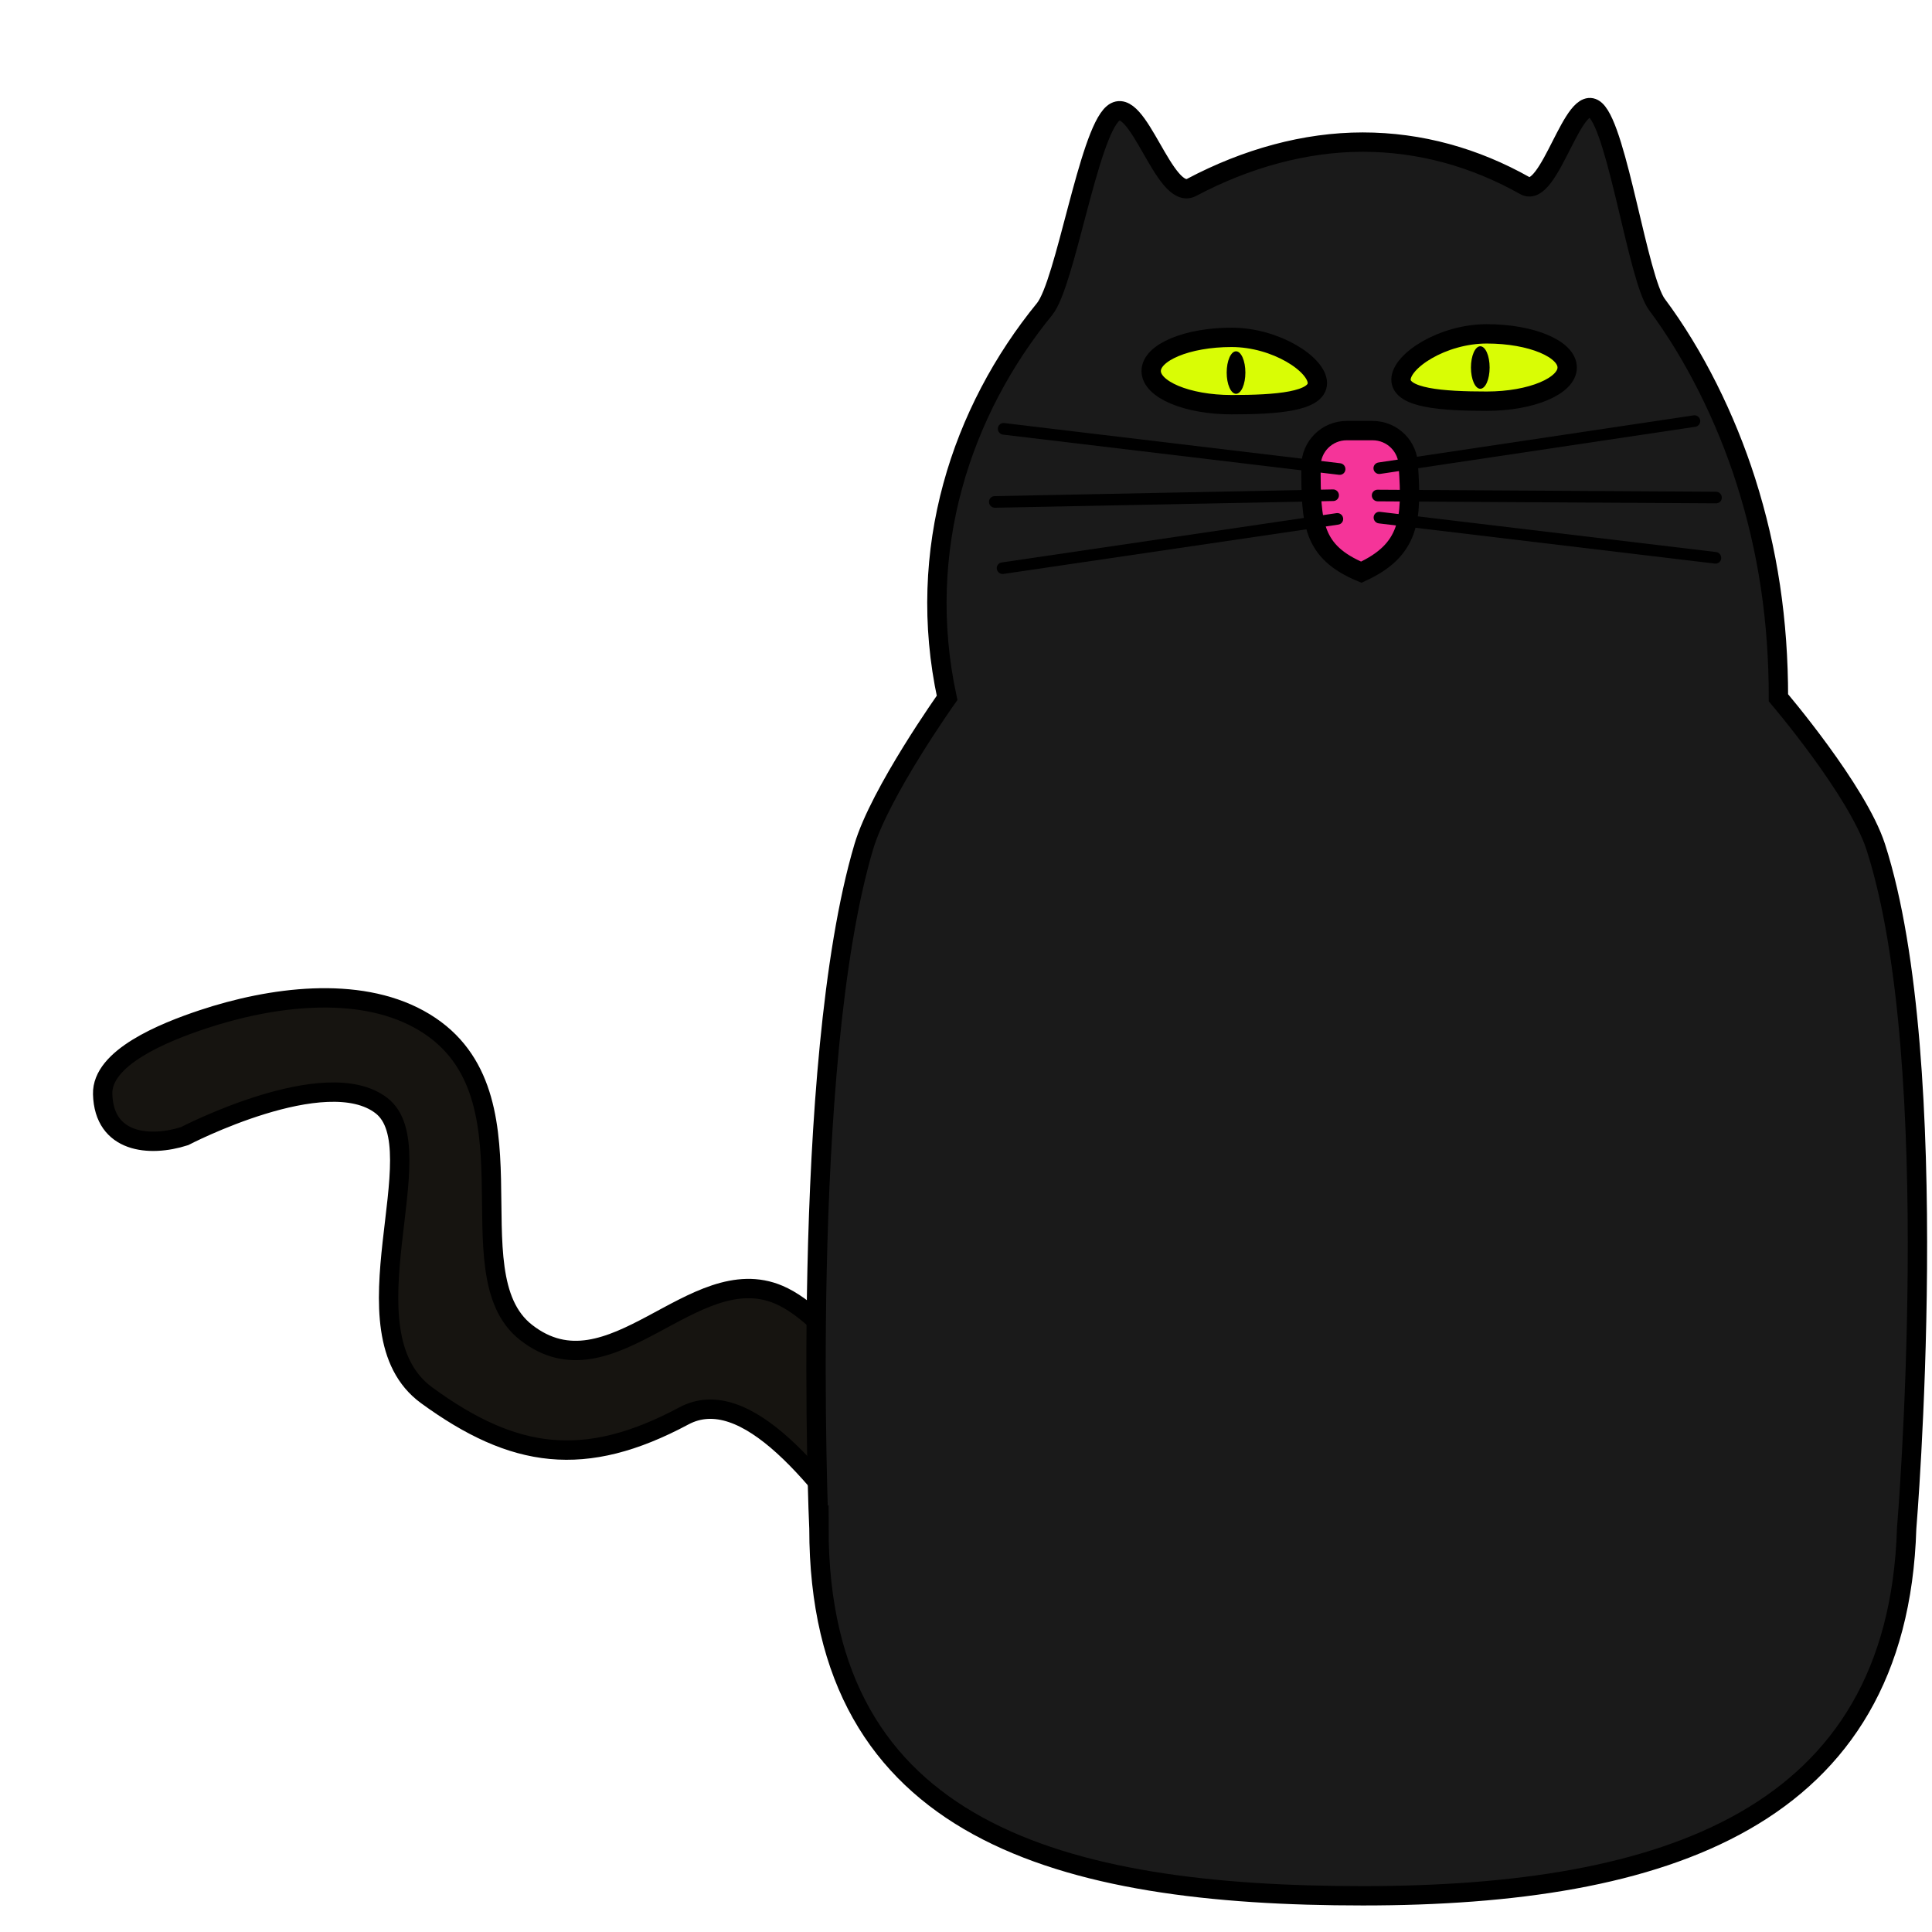
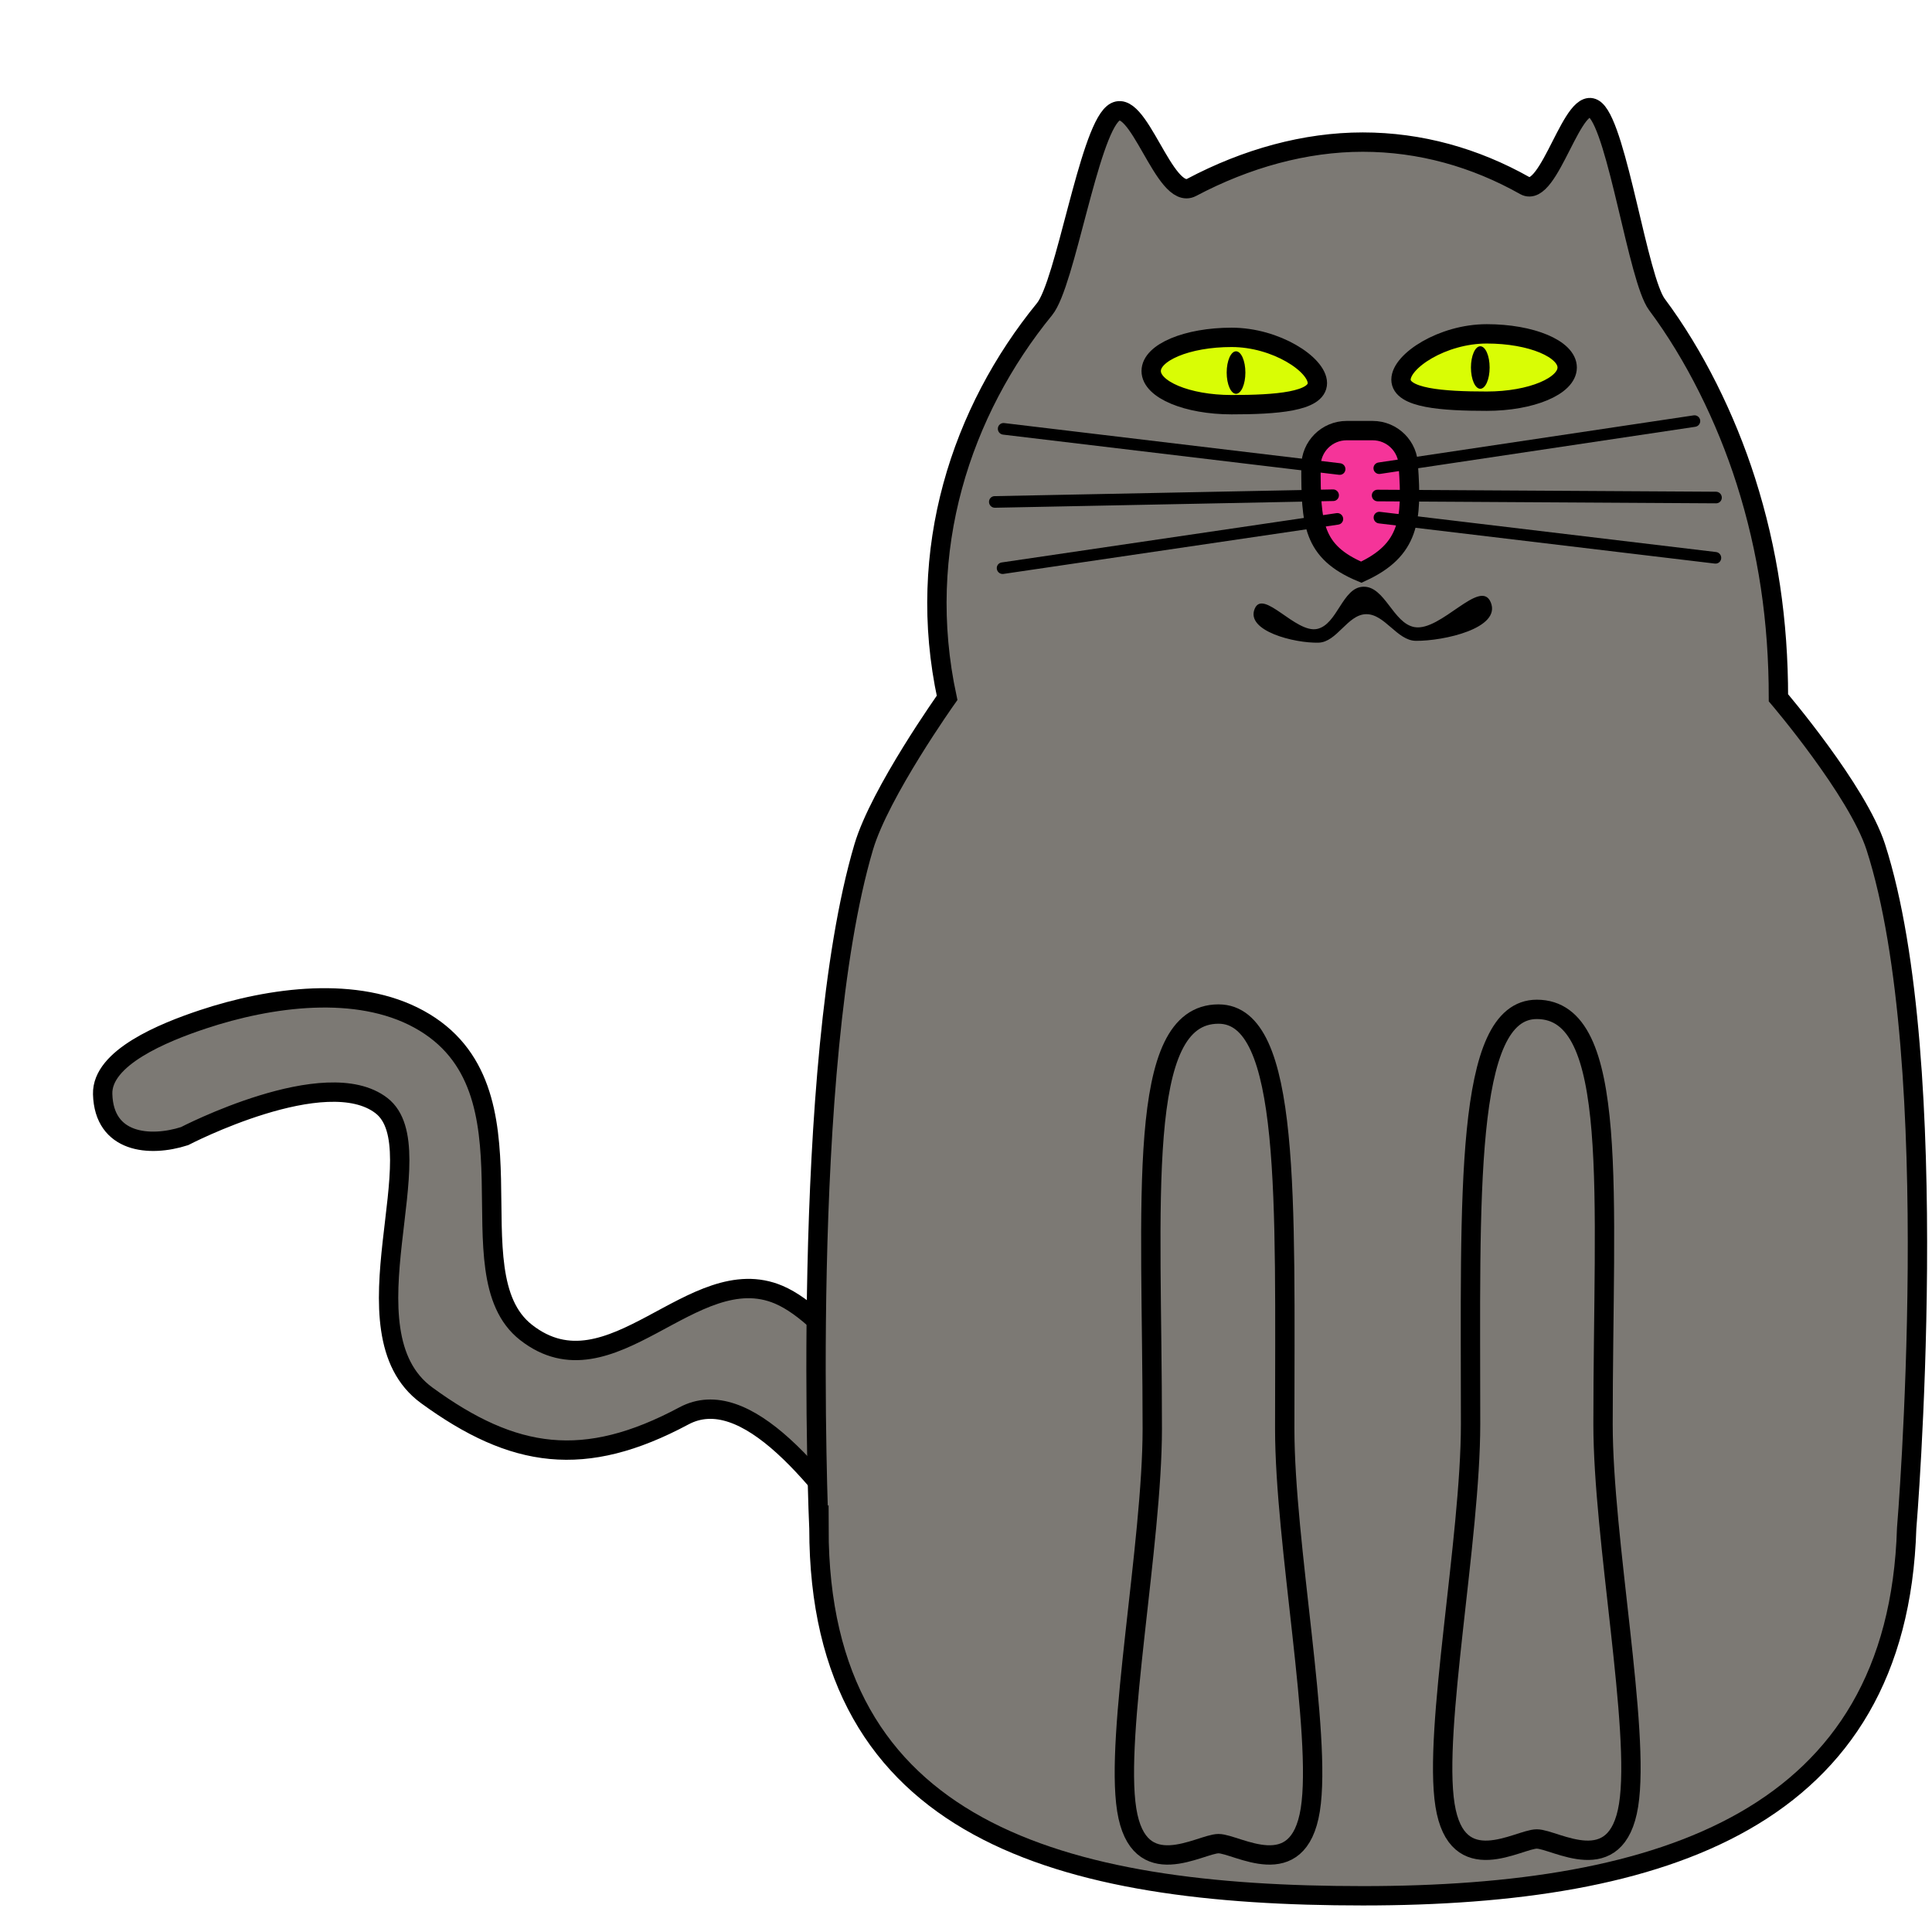
<svg xmlns="http://www.w3.org/2000/svg" width="100" height="100" viewBox="0 0 26.458 26.458" version="1.1" id="svg12">
  <defs id="defs9">
-     <linearGradient id="swatch6">
-       <stop style="stop-color:#b3b3b3;stop-opacity:1;" offset="0" id="stop7" />
-     </linearGradient>
    <linearGradient id="linearGradient3009">
      <stop style="stop-color:#e1c79e;stop-opacity:1;" offset="0" id="stop3007" />
    </linearGradient>
  </defs>
  <g id="layer2">
-     <path id="rect201" style="fill:#161410;stroke:#000000;stroke-width:0.265;fill-opacity:1" d="m 2.777,13.96 c 0.936,-0.311 2.115,-0.466 2.96,-0.003 1.732,0.949 0.424,3.474 1.467,4.29 1.162,0.909 2.286,-1.018 3.462,-0.516 1.419,0.606 3.463,5.101 4.524,5.61 0.584,0.28 1.86,0.564 1.86,0.564 0.477,0.145 0.745,0.646 0.6,1.123 -0.145,0.477 -0.646,0.745 -1.123,0.6 0,0 -1.408,-0.439 -1.992,-0.719 C 13.473,24.4 11.036,18.497 9.366,19.39 8.005,20.118 7.035,19.978 5.843,19.108 4.651,18.237 5.985,15.73 5.224,15.141 4.463,14.552 2.527,15.559 2.527,15.559 2.049,15.712 1.424,15.657 1.406,14.983 1.392,14.484 2.236,14.14 2.777,13.96 Z" />
+     <path id="rect201" style="fill:#7c7974;stroke:#000000;stroke-width:0.265;fill-opacity:1" d="m 2.777,13.96 c 0.936,-0.311 2.115,-0.466 2.96,-0.003 1.732,0.949 0.424,3.474 1.467,4.29 1.162,0.909 2.286,-1.018 3.462,-0.516 1.419,0.606 3.463,5.101 4.524,5.61 0.584,0.28 1.86,0.564 1.86,0.564 0.477,0.145 0.745,0.646 0.6,1.123 -0.145,0.477 -0.646,0.745 -1.123,0.6 0,0 -1.408,-0.439 -1.992,-0.719 C 13.473,24.4 11.036,18.497 9.366,19.39 8.005,20.118 7.035,19.978 5.843,19.108 4.651,18.237 5.985,15.73 5.224,15.141 4.463,14.552 2.527,15.559 2.527,15.559 2.049,15.712 1.424,15.657 1.406,14.983 1.392,14.484 2.236,14.14 2.777,13.96 Z" />
  </g>
  <g id="layer1">
-     <path id="rect513" style="fill:#1a1a1a;fill-opacity:1;stroke:#000000;stroke-width:0.265;stroke-dasharray:none;stroke-opacity:1;fill-rule:nonzero" d="m 11.214,20.931 c 0,0 -0.27,-6.342 0.614,-9.331 0.221,-0.748 1.142,-2.043 1.142,-2.043 -0.219,-1.013 -0.17,-1.995 0.076,-2.898 0.246,-0.903 0.689,-1.728 1.259,-2.426 0.285,-0.349 0.601,-2.401 0.939,-2.681 0.339,-0.28 0.7,1.213 1.075,1.014 0.75,-0.397 1.555,-0.62 2.343,-0.62 0.788,0 1.538,0.212 2.22,0.596 0.341,0.192 0.664,-1.308 0.967,-1.035 0.303,0.273 0.585,2.319 0.842,2.663 0.514,0.688 0.944,1.558 1.218,2.418 0.303,0.953 0.446,1.914 0.446,2.968 0,0 1.083,1.269 1.333,2.043 0.955,2.963 0.423,9.331 0.423,9.331 -0.121,3.976 -3.322,5.032 -7.448,5.032 -4.126,0 -7.448,-0.875 -7.448,-5.032 z" />
+     <path id="rect513" style="fill:#7c7974;fill-opacity:1;stroke:#000000;stroke-width:0.265;stroke-dasharray:none;stroke-opacity:1" d="m 11.214,20.931 c 0,0 -0.27,-6.342 0.614,-9.331 0.221,-0.748 1.142,-2.043 1.142,-2.043 -0.219,-1.013 -0.17,-1.995 0.076,-2.898 0.246,-0.903 0.689,-1.728 1.259,-2.426 0.285,-0.349 0.601,-2.401 0.939,-2.681 0.339,-0.28 0.7,1.213 1.075,1.014 0.75,-0.397 1.555,-0.62 2.343,-0.62 0.788,0 1.538,0.212 2.22,0.596 0.341,0.192 0.664,-1.308 0.967,-1.035 0.303,0.273 0.585,2.319 0.842,2.663 0.514,0.688 0.944,1.558 1.218,2.418 0.303,0.953 0.446,1.914 0.446,2.968 0,0 1.083,1.269 1.333,2.043 0.955,2.963 0.423,9.331 0.423,9.331 -0.121,3.976 -3.322,5.032 -7.448,5.032 -4.126,0 -7.448,-0.875 -7.448,-5.032 z" />
+     <path id="path1-4" style="fill-opacity:0;stroke:#000000;stroke-width:0.265;stroke-dasharray:none" d="m 21.953,19.503 c 0,1.569 0.514,4.19 0.35,5.218 -0.164,1.028 -1.007,0.463 -1.257,0.463 -0.251,10e-7 -1.093,0.565 -1.257,-0.463 -0.164,-1.028 0.35,-3.649 0.35,-5.218 0,-3.137 -0.09,-5.68 0.907,-5.68 1.143,8e-6 0.907,2.543 0.907,5.68 z" />
+     <path id="path1-4-7" style="fill-opacity:0;stroke:#000000;stroke-width:0.265;stroke-dasharray:none" d="m 15.78,19.567 c 0,1.569 -0.514,4.19 -0.35,5.218 0.164,1.028 1.007,0.463 1.257,0.463 0.251,2e-6 1.093,0.565 1.257,-0.463 0.164,-1.028 -0.35,-3.649 -0.35,-5.218 0,-3.137 0.09,-5.68 -0.907,-5.68 -1.143,8e-6 -0.907,2.543 -0.907,5.68 z" />
    <path id="rect4252" style="fill:#f53499;fill-opacity:1;stroke:#000000;stroke-width:0.265;stroke-dasharray:none" d="m 18.442,5.897 h 0.355 c 0.271,0 0.49,0.218 0.49,0.49 0.051,0.724 0.02,1.145 -0.645,1.449 -0.67,-0.28 -0.689,-0.673 -0.689,-1.449 0,-0.271 0.218,-0.49 0.49,-0.49 z" />
    <rect style="fill:#000000;stroke-width:0.12" id="rect233" width="4.793" height="0.159" x="14.207" y="4.12" ry="0.079" transform="matrix(0.9929235,0.1187559,-0.1049867,0.9944736,0,0)" />
    <rect style="fill:#000000;stroke-width:0.12" id="rect233-3" width="4.793" height="0.159" x="13.306" y="7.064" ry="0.079" transform="matrix(0.9998031,-0.0198421,0.03369339,0.9994322,0,0)" />
    <rect style="fill:#000000;stroke-width:0.12" id="rect233-6" width="4.793" height="0.159" x="12.236" y="9.62" ry="0.079" transform="matrix(0.9893286,-0.1457017,0.1593958,0.9872148,0,0)" />
    <rect style="fill:#000000;stroke-width:0.12" id="rect233-7" width="4.793" height="0.159" x="19.453" y="4.716" ry="0.079" transform="matrix(0.9929235,0.1187559,-0.1049867,0.9944736,0,0)" />
    <rect style="fill:#000000;stroke-width:0.12" id="rect233-5" width="4.793" height="0.159" x="18.734" y="6.595" ry="0.079" transform="matrix(0.9999824,0.00593264,0.00792361,0.9999686,0,0)" />
    <rect style="fill:#000000;stroke-width:0.116" id="rect233-35" width="4.523" height="0.158" x="17.683" y="9.056" ry="0.079" transform="matrix(0.9890031,-0.1478946,0.1446656,0.9894806,0,0)" />
+     <path id="rect1" style="stroke:#000000;stroke-width:0.265;stroke-linecap:round;stroke-opacity:0;paint-order:markers stroke fill" d="m 18.667,8.035 c 0.298,-0.012 0.41,0.501 0.704,0.553 0.36,0.064 0.903,-0.677 1.044,-0.34 0.148,0.355 -0.641,0.531 -1.025,0.528 -0.259,-0.002 -0.427,-0.372 -0.685,-0.365 -0.252,0.007 -0.396,0.383 -0.648,0.39 -0.33,0.009 -1.003,-0.161 -0.874,-0.465 0.117,-0.276 0.562,0.341 0.855,0.277 0.278,-0.061 0.344,-0.567 0.629,-0.578 z" />
  </g>
  <g id="layer3">
    <g id="g4246">
      <path id="path1499-3" style="fill:#d9fd05;stroke:#000000;stroke-width:0.265" d="m 19.186,5.198 c 0,0.255 0.567,0.296 1.175,0.296 0.608,0 1.101,-0.207 1.101,-0.461 0,-0.255 -0.493,-0.461 -1.101,-0.461 -0.608,0 -1.175,0.372 -1.175,0.627 z" />
      <ellipse style="fill:#000000;fill-opacity:1;stroke:#000000;stroke-width:0;stroke-linecap:butt;stroke-linejoin:miter;stroke-dasharray:none;stroke-dashoffset:0;stroke-opacity:1" id="path3950-6" cx="20.272" cy="5.033" rx="0.128" ry="0.291" />
    </g>
    <g id="g4250">
      <path id="path1499" style="fill:#d9fd05;stroke:#000000;stroke-width:0.265" d="m 18.041,5.246 c 0,0.255 -0.567,0.296 -1.175,0.296 -0.608,0 -1.101,-0.207 -1.101,-0.461 0,-0.255 0.493,-0.461 1.101,-0.461 0.608,0 1.175,0.372 1.175,0.627 z" />
      <ellipse style="fill:#000000;fill-opacity:1;stroke:#000000;stroke-width:0;stroke-linecap:butt;stroke-linejoin:miter;stroke-dasharray:none;stroke-dashoffset:0;stroke-opacity:1" id="path3950" cx="16.927" cy="5.102" rx="0.128" ry="0.291" />
    </g>
  </g>
</svg>
